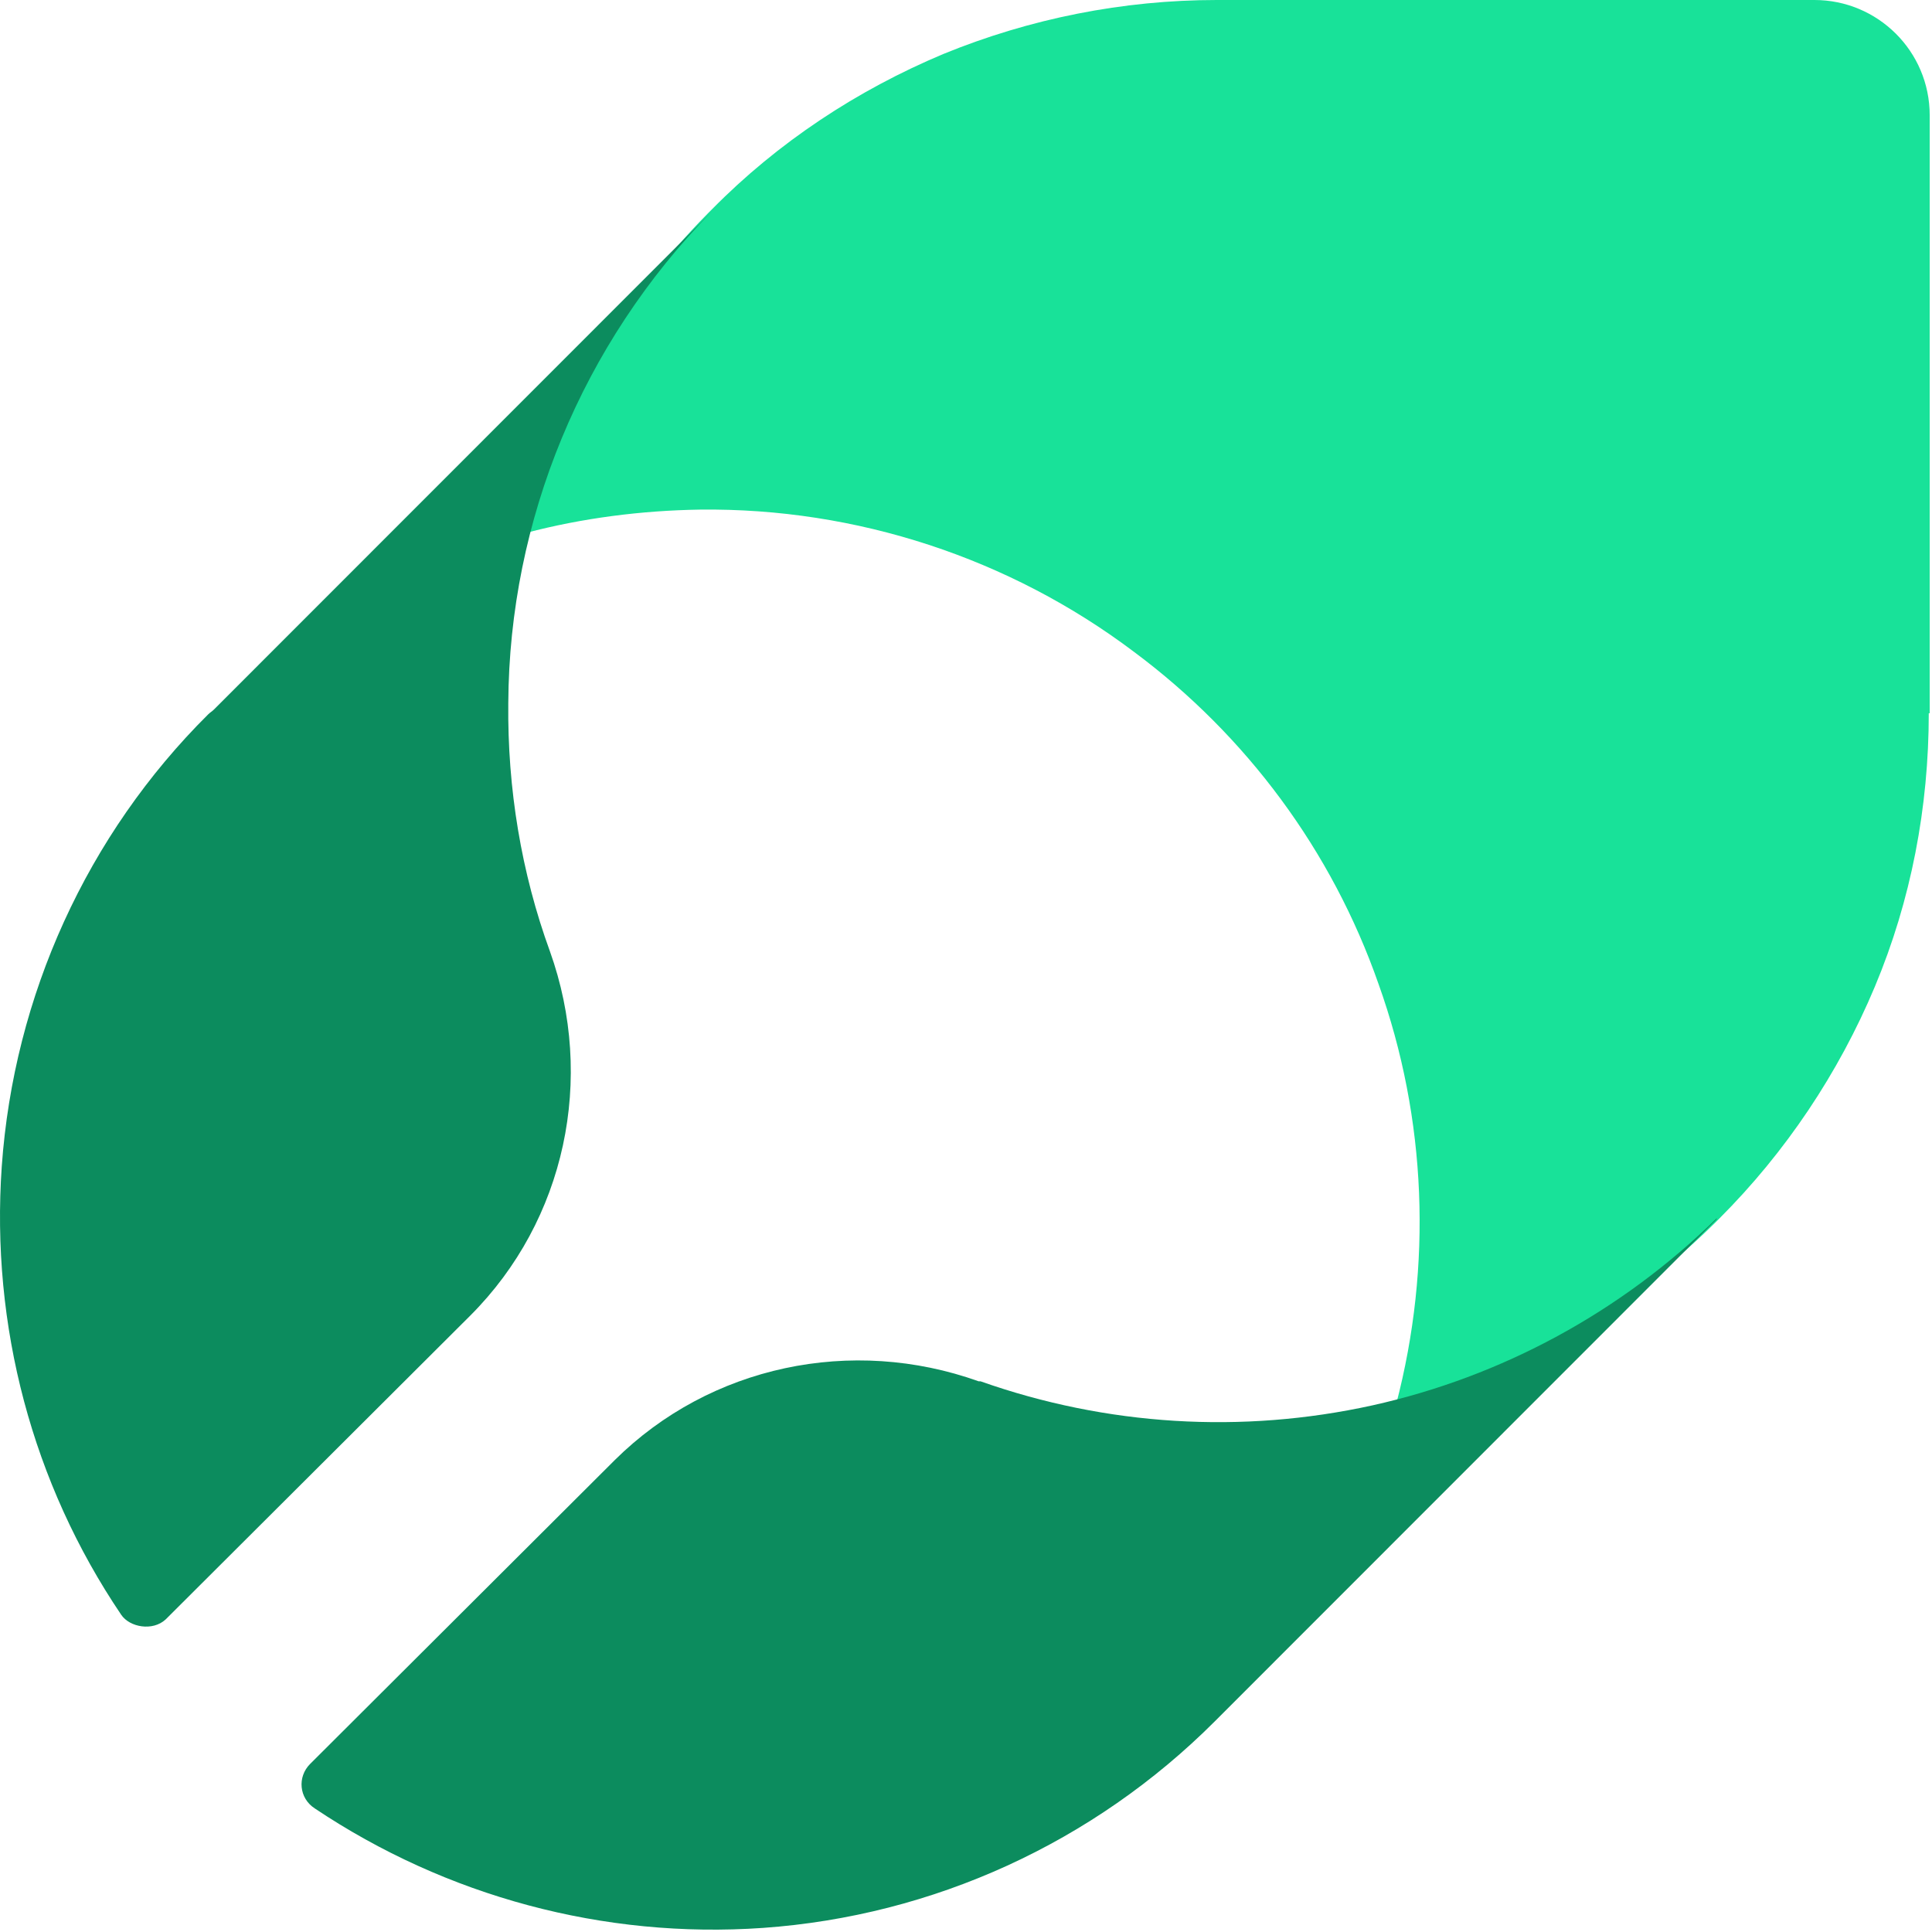
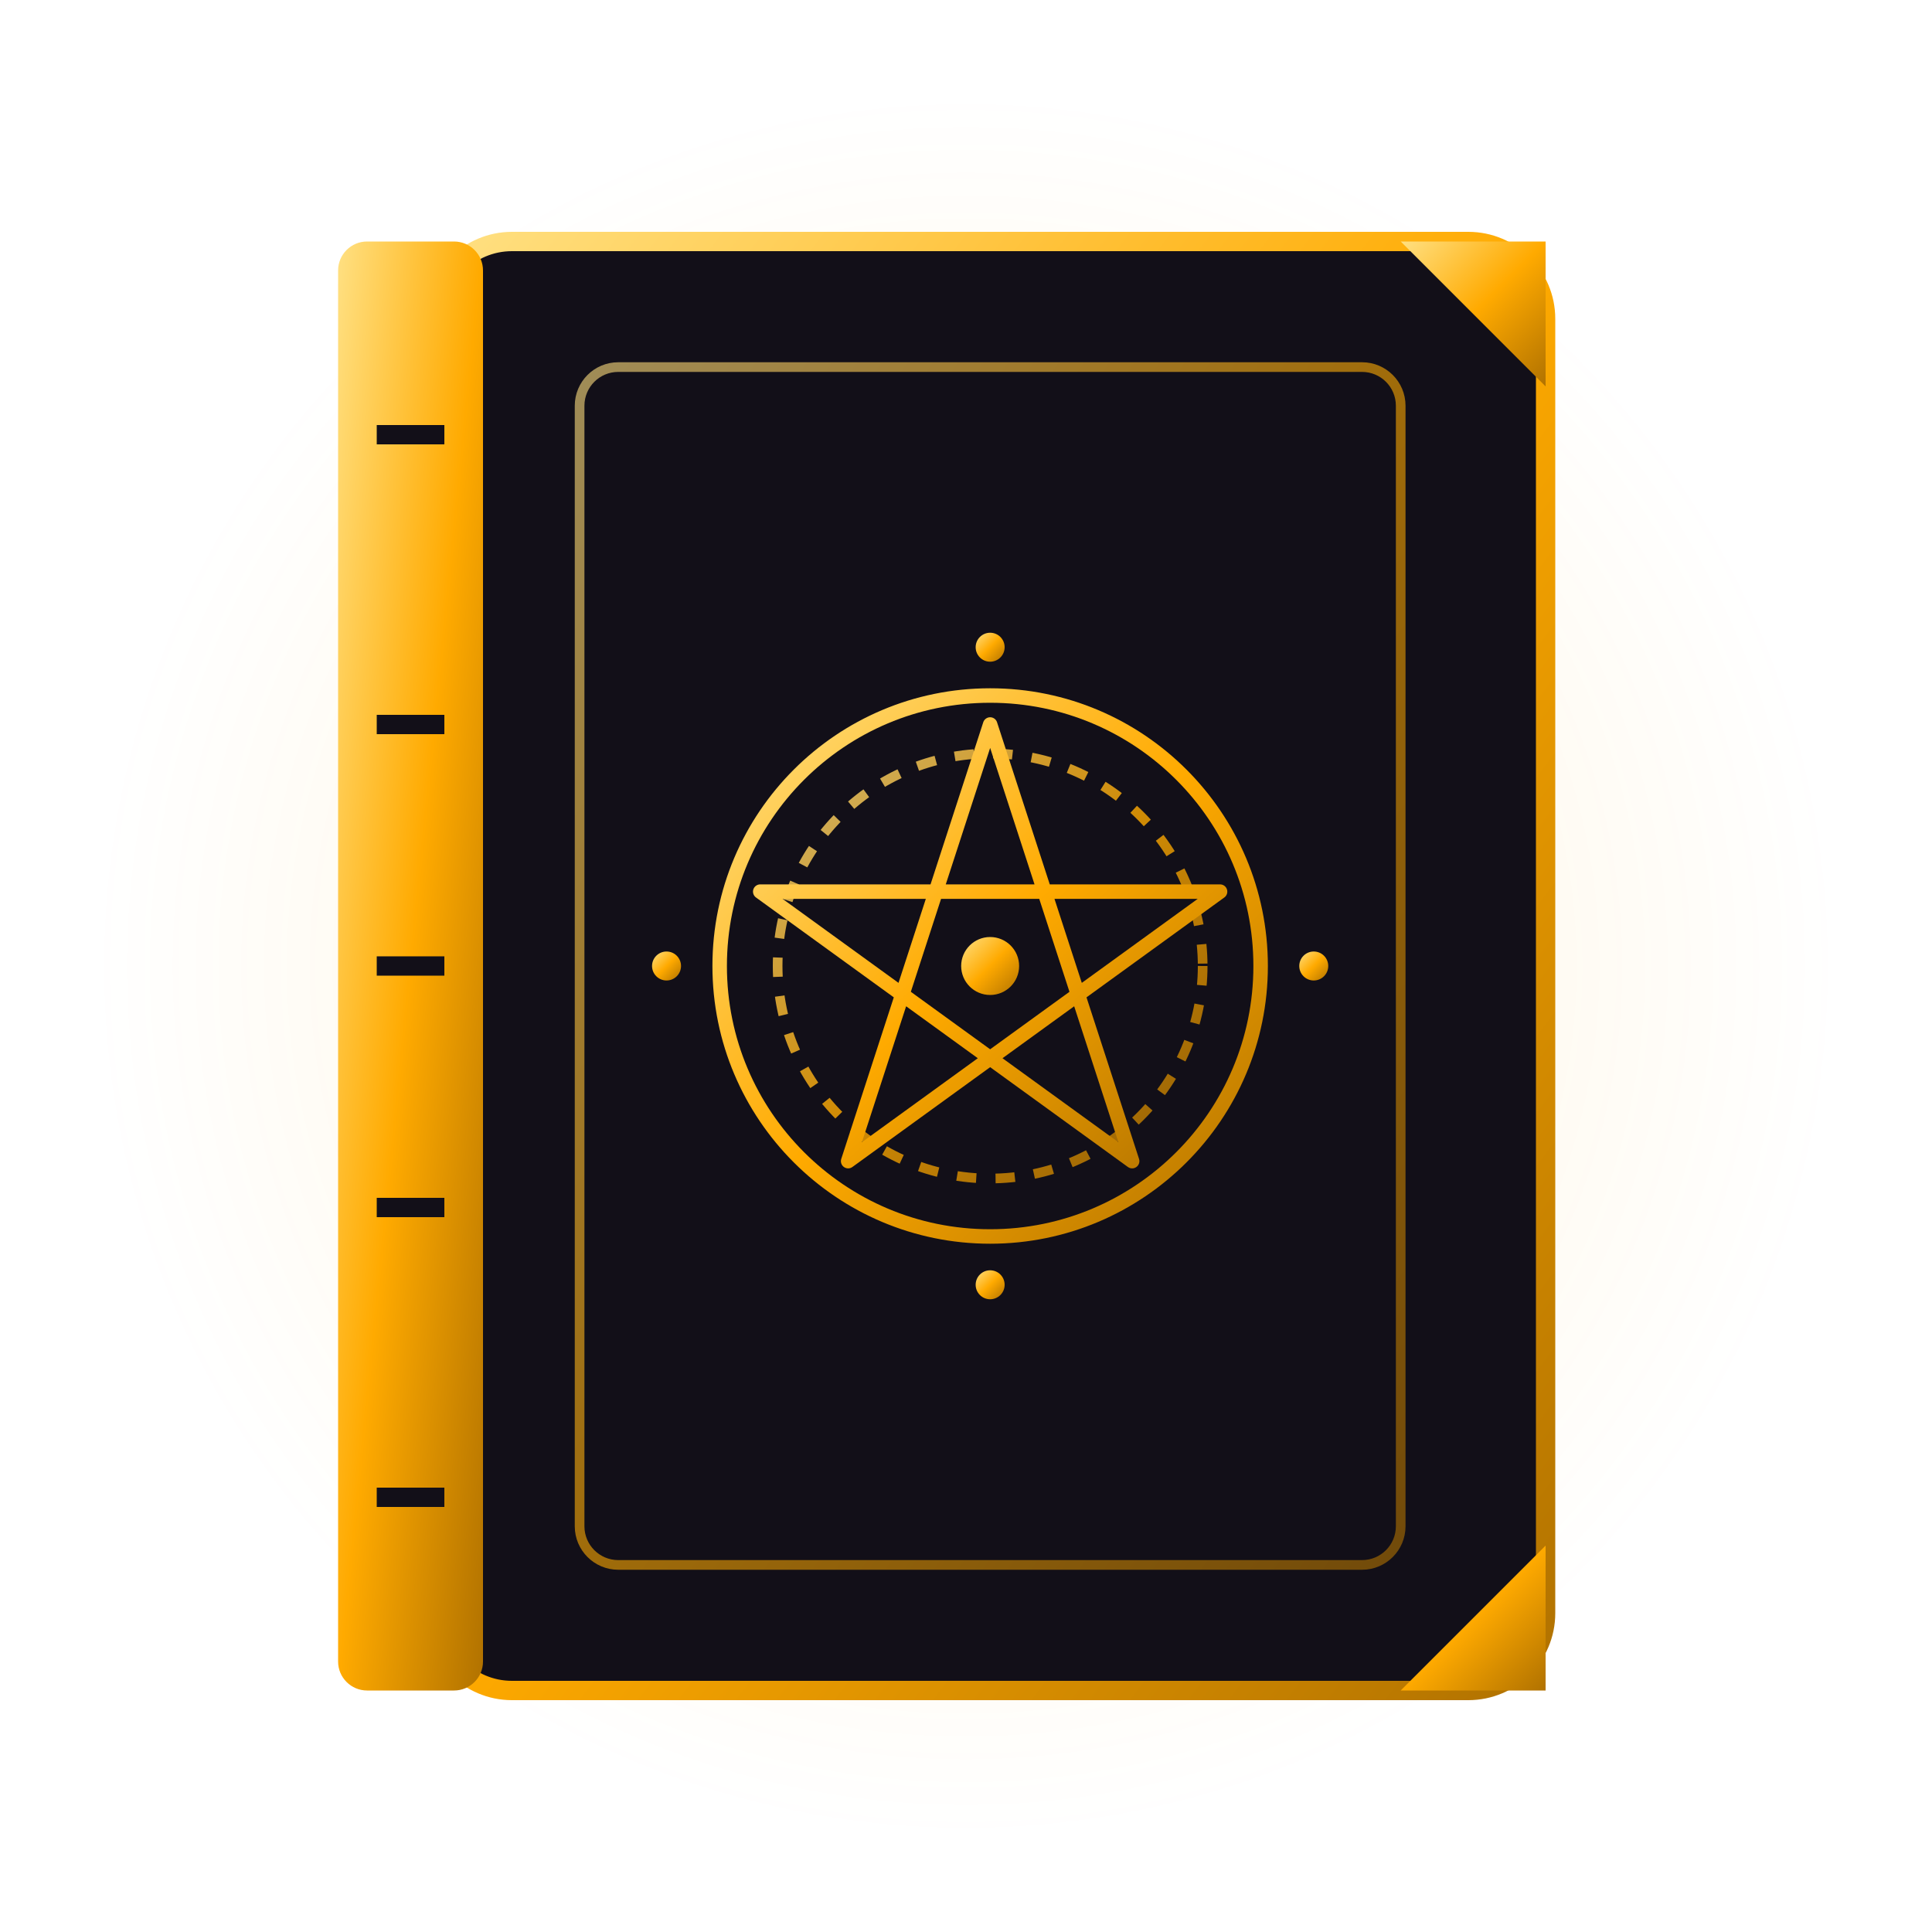
- <svg xmlns="http://www.w3.org/2000/svg" width="502" height="502" viewBox="0 0 502 502" fill="none">
-   <path d="M501.402 185.33V29.962C501.402 13.29 487.876 0 471.453 0H316.156C291.763 0 267.611 4.832 245.15 14.014C222.689 23.438 202.16 36.969 185.012 54.367L183.804 55.575C161.101 78.53 144.92 107.042 136.708 138.454C151.441 134.588 166.656 132.655 181.871 132.413C222.447 131.93 262.298 144.978 294.661 169.383C323.885 191.13 346.104 221.092 358.18 255.645C370.739 290.681 372.188 328.859 362.769 364.862C393.925 356.647 422.666 340.457 445.611 317.744L446.818 316.536C463.966 299.38 477.732 278.841 487.151 256.37C496.571 233.898 501.16 209.735 501.16 185.33H501.402Z" fill="#18E299" />
-   <path d="M132.071 182.706C132.312 135.044 151.32 89.307 184.764 55.125L55.557 184.391C55.076 184.873 54.594 185.113 54.113 185.595C22.593 216.888 3.586 258.774 0.458 303.066C-2.43 344.47 8.397 385.392 31.496 419.575C33.699 422.835 39.677 423.907 43.046 420.778L122.206 341.822C146.989 317.028 154.689 280.198 142.899 247.219C135.44 226.758 131.831 204.852 132.071 182.706Z" fill="#0C8C5E" />
-   <path d="M446.067 316.547C421.284 340.86 390.245 357.71 356.56 365.172C322.634 372.635 287.506 370.468 254.783 358.914C254.783 358.914 254.542 358.914 254.301 358.914C221.338 347.118 184.525 354.821 159.742 379.375L80.581 458.331C77.212 461.701 77.694 467.238 81.784 469.885C115.95 492.754 156.855 503.827 198.24 500.938C242.512 497.809 284.137 478.792 315.656 447.258L316.859 446.054L446.067 316.788V316.547Z" fill="#0C8C5E" />
+ <svg xmlns="http://www.w3.org/2000/svg" width="200" height="200" viewBox="0 0 200 200" fill="none">
+   <defs>
+     <radialGradient id="glow" cx="50%" cy="50%" r="50%">
+       <stop offset="0%" stop-color="#ffaa00" stop-opacity="0.15" />
+       <stop offset="100%" stop-color="#ffaa00" stop-opacity="0" />
+     </radialGradient>
+     <linearGradient id="gold" x1="0%" y1="0%" x2="100%" y2="100%">
+       <stop offset="0%" stop-color="#ffe082" />
+       <stop offset="50%" stop-color="#ffaa00" />
+       <stop offset="100%" stop-color="#b17200" />
+     </linearGradient>
+   </defs>
+   <circle cx="100" cy="100" r="90" fill="url(#glow)" />
+   <rect x="45" y="25" width="115" height="150" rx="8" fill="#120f18" stroke="url(#gold)" stroke-width="2" />
+   <rect x="35" y="25" width="15" height="150" rx="3" fill="url(#gold)" />
+   <line x1="39" y1="45" x2="46" y2="45" stroke="#120f18" stroke-width="2" />
+   <line x1="39" y1="75" x2="46" y2="75" stroke="#120f18" stroke-width="2" />
+   <line x1="39" y1="100" x2="46" y2="100" stroke="#120f18" stroke-width="2" />
+   <line x1="39" y1="125" x2="46" y2="125" stroke="#120f18" stroke-width="2" />
+   <line x1="39" y1="155" x2="46" y2="155" stroke="#120f18" stroke-width="2" />
+   <path d="M145 25 L160 25 L160 40 Z" fill="url(#gold)" />
+   <path d="M145 175 L160 175 L160 160 Z" fill="url(#gold)" />
+   <rect x="60" y="38" width="85" height="124" rx="4" fill="none" stroke="url(#gold)" stroke-width="1" stroke-opacity="0.6" />
+   <circle cx="102.5" cy="100" r="28" stroke="url(#gold)" stroke-width="1.5" fill="none" />
+   <circle cx="102.5" cy="100" r="22" stroke="url(#gold)" stroke-width="1" fill="none" stroke-dasharray="2 2" stroke-opacity="0.8" />
+   <path d="M102.5 75 L117.2 120.2 L78.7 92.3 L126.3 92.3 L87.8 120.2 Z" stroke="url(#gold)" stroke-width="1.5" fill="none" stroke-linejoin="round" />
+   <circle cx="102.5" cy="100" r="3" fill="url(#gold)" />
+   <circle cx="102.5" cy="67" r="1.5" fill="url(#gold)" />
+   <circle cx="102.5" cy="133" r="1.5" fill="url(#gold)" />
+   <circle cx="69" cy="100" r="1.5" fill="url(#gold)" />
+   <circle cx="136" cy="100" r="1.5" fill="url(#gold)" />
</svg>
